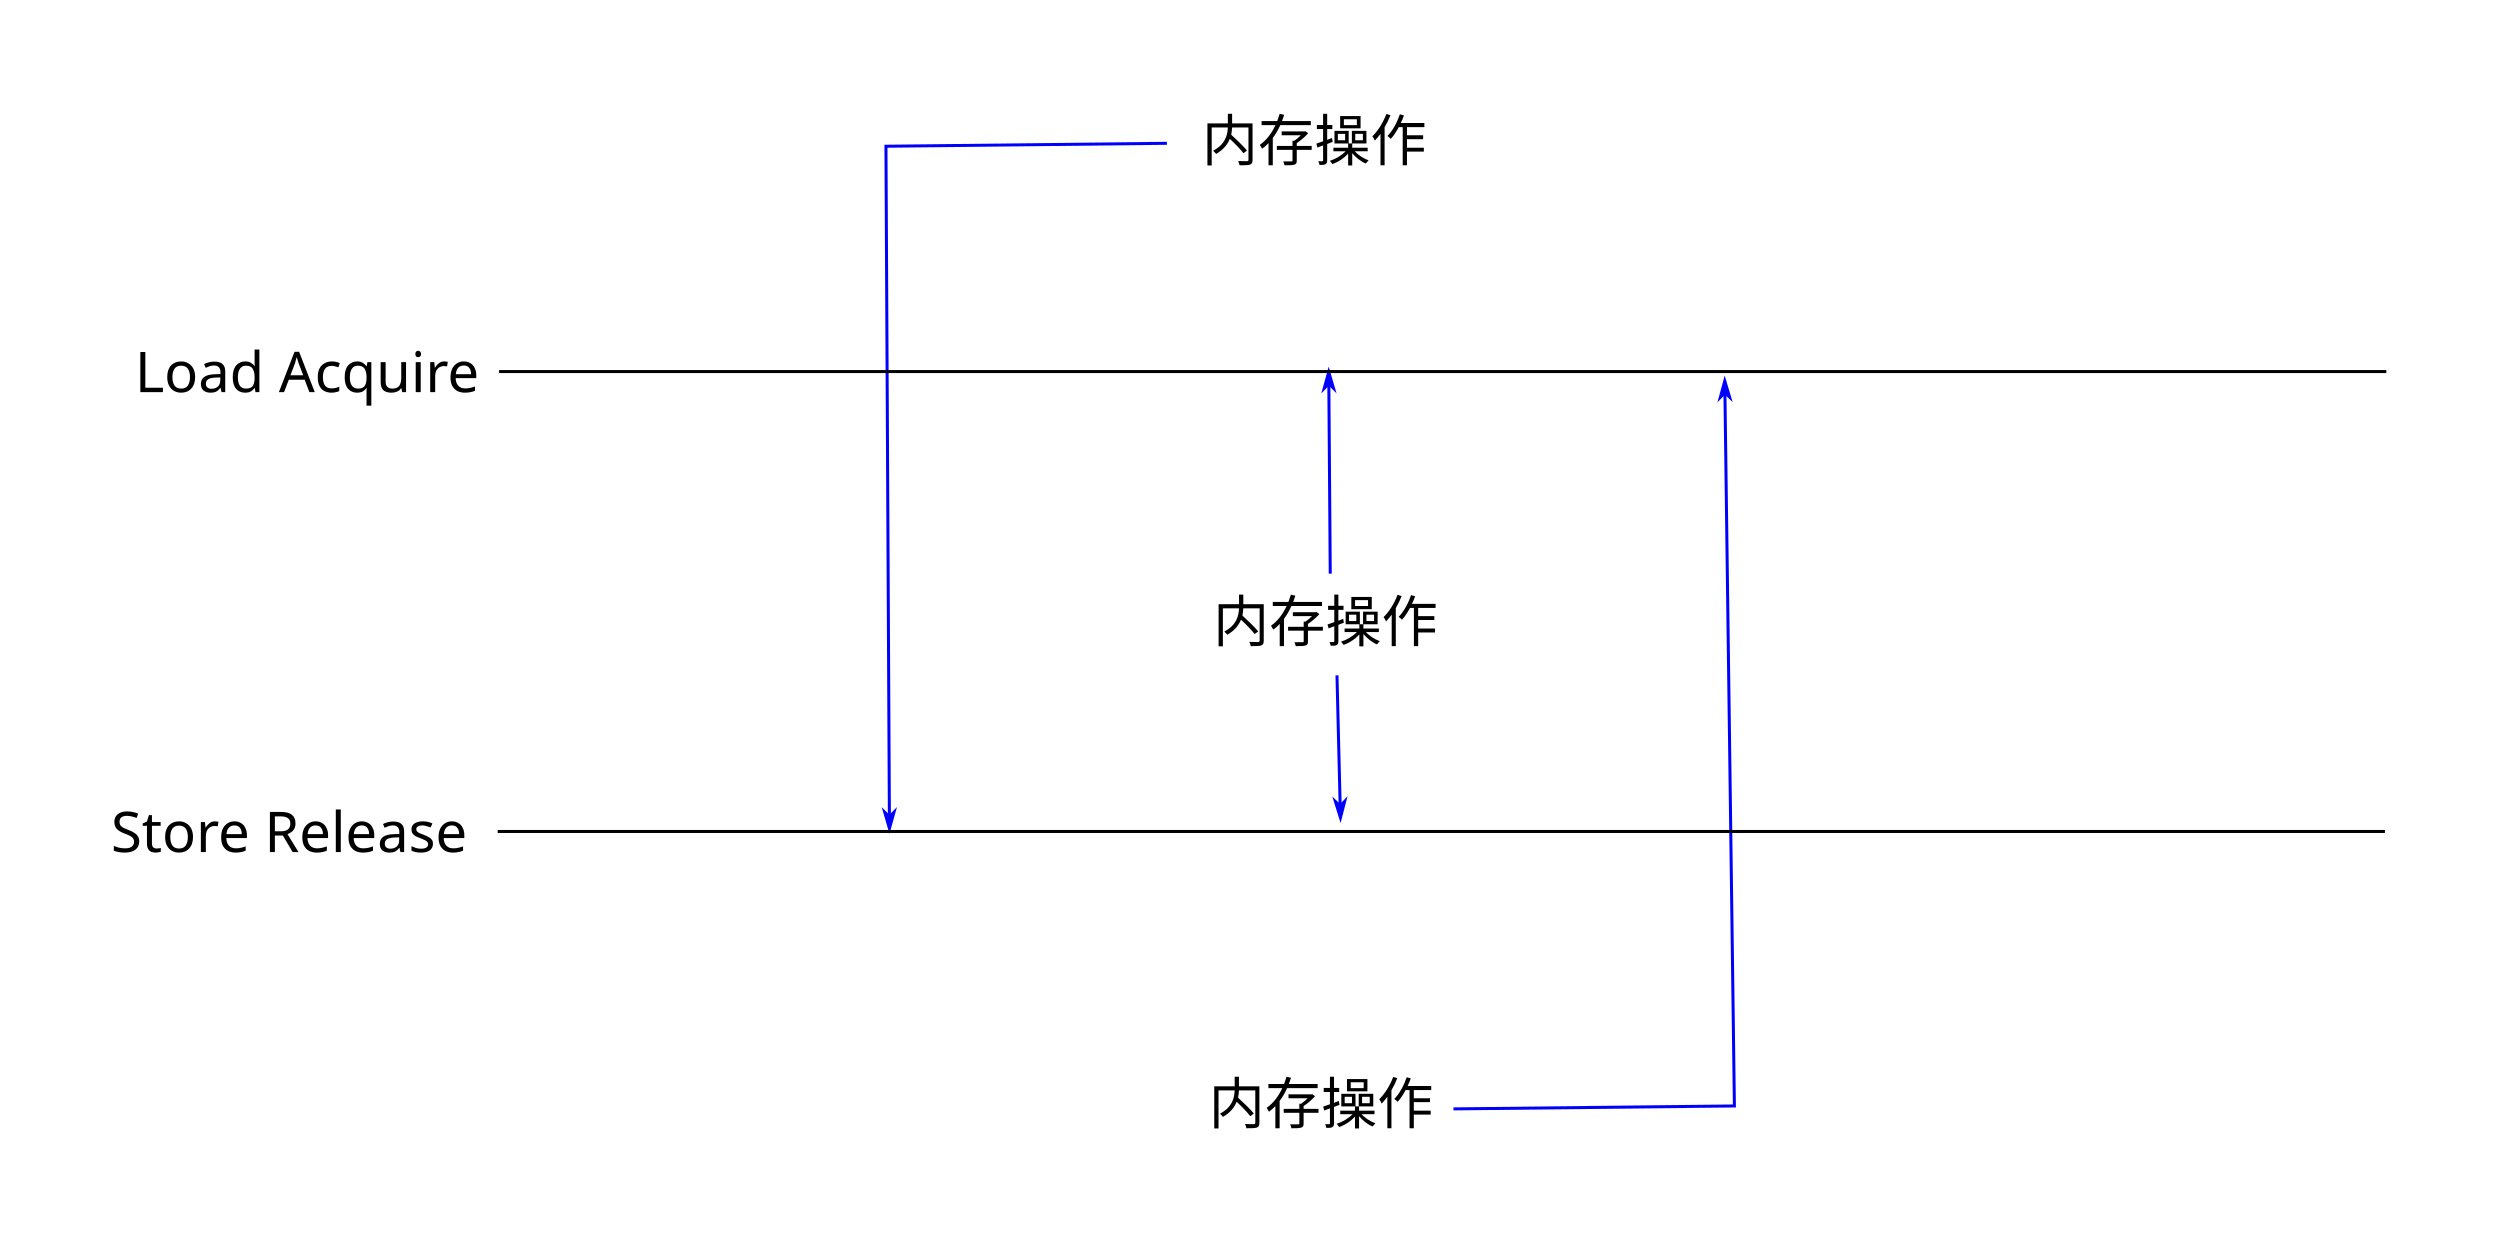
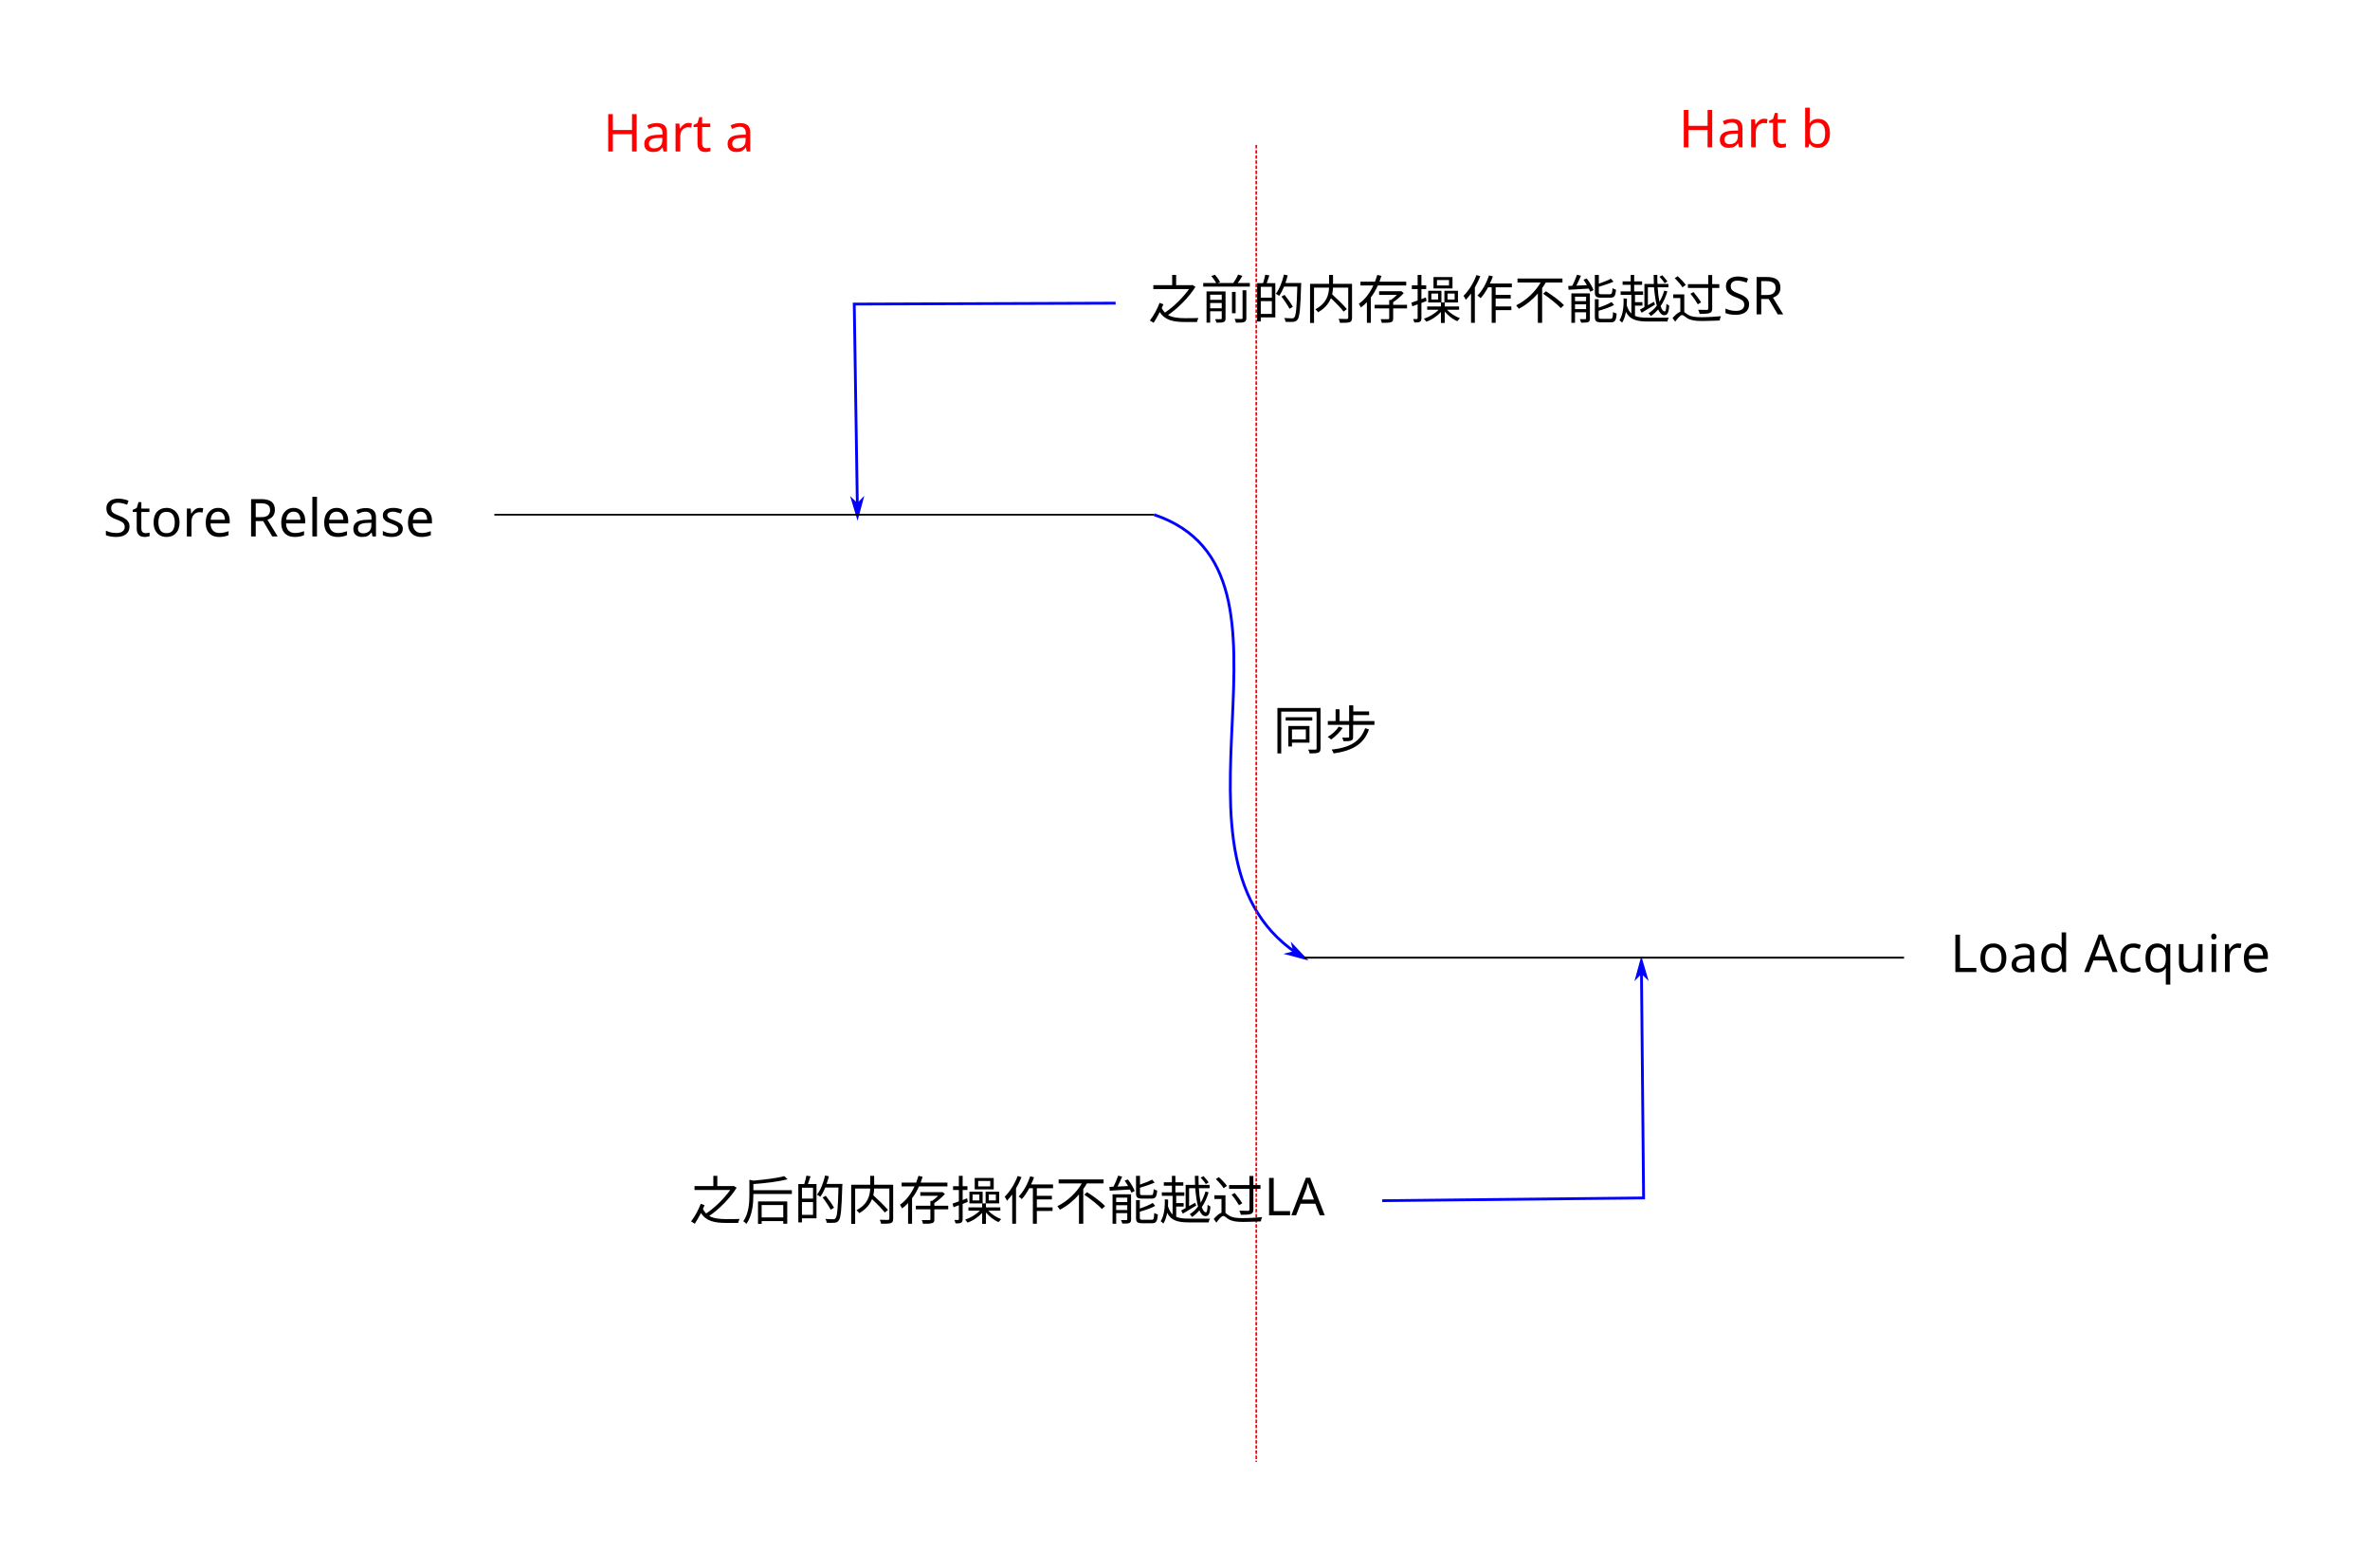
- <svg xmlns="http://www.w3.org/2000/svg" width="219.933mm" height="109.269mm" viewBox="0 0 219.933 109.269" version="1.1" id="svg8">
+ <svg xmlns="http://www.w3.org/2000/svg" width="224.11mm" height="148.237mm" viewBox="0 0 224.11 148.237" version="1.1" id="svg8">
  <defs id="defs2">
    <marker style="overflow:visible" id="Arrow1Mend" refX="0" refY="0" orient="auto">
      <path transform="matrix(-0.4,0,0,-0.4,-4,0)" style="fill:#0000ff;fill-opacity:1;fill-rule:evenodd;stroke:#0000ff;stroke-width:1pt;stroke-opacity:1" d="M 0,0 5,-5 -12.5,0 5,5 Z" id="path1259" />
    </marker>
    <marker style="overflow:visible" id="Arrow1Mend-3" refX="0" refY="0" orient="auto">
      <path transform="matrix(-0.4,0,0,-0.4,-4,0)" style="fill:#0000ff;fill-opacity:1;fill-rule:evenodd;stroke:#0000ff;stroke-width:1pt;stroke-opacity:1" d="M 0,0 5,-5 -12.5,0 5,5 Z" id="path1259-5" />
    </marker>
    <marker style="overflow:visible" id="Arrow1Mend-36" refX="0" refY="0" orient="auto">
      <path transform="matrix(-0.4,0,0,-0.4,-4,0)" style="fill:#0000ff;fill-opacity:1;fill-rule:evenodd;stroke:#0000ff;stroke-width:1pt;stroke-opacity:1" d="M 0,0 5,-5 -12.5,0 5,5 Z" id="path1259-0" />
    </marker>
    <marker style="overflow:visible" id="Arrow1Mend-3-6" refX="0" refY="0" orient="auto">
      <path transform="matrix(-0.4,0,0,-0.4,-4,0)" style="fill:#0000ff;fill-opacity:1;fill-rule:evenodd;stroke:#0000ff;stroke-width:1pt;stroke-opacity:1" d="M 0,0 5,-5 -12.5,0 5,5 Z" id="path1259-5-2" />
    </marker>
    <marker style="overflow:visible" id="Arrow1Mend-3-6-9" refX="0" refY="0" orient="auto">
      <path transform="matrix(-0.4,0,0,-0.4,-4,0)" style="fill:#0000ff;fill-opacity:1;fill-rule:evenodd;stroke:#0000ff;stroke-width:1pt;stroke-opacity:1" d="M 0,0 5,-5 -12.5,0 5,5 Z" id="path1259-5-2-2" />
    </marker>
    <marker style="overflow:visible" id="Arrow1Mend-3-6-9-8" refX="0" refY="0" orient="auto">
      <path transform="matrix(-0.4,0,0,-0.4,-4,0)" style="fill:#0000ff;fill-opacity:1;fill-rule:evenodd;stroke:#0000ff;stroke-width:1pt;stroke-opacity:1" d="M 0,0 5,-5 -12.5,0 5,5 Z" id="path1259-5-2-2-9" />
    </marker>
    <marker style="overflow:visible" id="Arrow1Mend-3-6-9-4" refX="0" refY="0" orient="auto">
      <path transform="matrix(-0.4,0,0,-0.4,-4,0)" style="fill:#0000ff;fill-opacity:1;fill-rule:evenodd;stroke:#0000ff;stroke-width:1pt;stroke-opacity:1" d="M 0,0 5,-5 -12.5,0 5,5 Z" id="path1259-5-2-2-7" />
    </marker>
    <marker style="overflow:visible" id="Arrow1Mend-3-6-7" refX="0" refY="0" orient="auto">
      <path transform="matrix(-0.4,0,0,-0.4,-4,0)" style="fill:#0000ff;fill-opacity:1;fill-rule:evenodd;stroke:#0000ff;stroke-width:1pt;stroke-opacity:1" d="M 0,0 5,-5 -12.5,0 5,5 Z" id="path1259-5-2-5" />
    </marker>
    <marker style="overflow:visible" id="Arrow1Mend-3-6-7-5" refX="0" refY="0" orient="auto">
      <path transform="matrix(-0.4,0,0,-0.4,-4,0)" style="fill:#0000ff;fill-opacity:1;fill-rule:evenodd;stroke:#0000ff;stroke-width:1pt;stroke-opacity:1" d="M 0,0 5,-5 -12.5,0 5,5 Z" id="path1259-5-2-5-6" />
    </marker>
    <marker style="overflow:visible" id="Arrow1Mend-3-6-8" refX="0" refY="0" orient="auto">
      <path transform="matrix(-0.4,0,0,-0.4,-4,0)" style="fill:#0000ff;fill-opacity:1;fill-rule:evenodd;stroke:#0000ff;stroke-width:1pt;stroke-opacity:1" d="M 0,0 5,-5 -12.5,0 5,5 Z" id="path1259-5-2-7" />
    </marker>
    <marker style="overflow:visible" id="Arrow1Mend-3-6-8-2" refX="0" refY="0" orient="auto">
      <path transform="matrix(-0.4,0,0,-0.4,-4,0)" style="fill:#0000ff;fill-opacity:1;fill-rule:evenodd;stroke:#0000ff;stroke-width:1pt;stroke-opacity:1" d="M 0,0 5,-5 -12.5,0 5,5 Z" id="path1259-5-2-7-0" />
    </marker>
    <marker style="overflow:visible" id="Arrow1Mend-3-6-9-4-6" refX="0" refY="0" orient="auto">
      <path transform="matrix(-0.4,0,0,-0.4,-4,0)" style="fill:#0000ff;fill-opacity:1;fill-rule:evenodd;stroke:#0000ff;stroke-width:1pt;stroke-opacity:1" d="M 0,0 5,-5 -12.5,0 5,5 Z" id="path1259-5-2-2-7-2" />
    </marker>
    <marker style="overflow:visible" id="Arrow1Mend-3-6-9-4-1" refX="0" refY="0" orient="auto">
      <path transform="matrix(-0.4,0,0,-0.4,-4,0)" style="fill:#0000ff;fill-opacity:1;fill-rule:evenodd;stroke:#0000ff;stroke-width:1pt;stroke-opacity:1" d="M 0,0 5,-5 -12.5,0 5,5 Z" id="path1259-5-2-2-7-8" />
    </marker>
    <marker style="overflow:visible" id="Arrow1Mend-3-6-9-4-6-7" refX="0" refY="0" orient="auto">
      <path transform="matrix(-0.4,0,0,-0.4,-4,0)" style="fill:#0000ff;fill-opacity:1;fill-rule:evenodd;stroke:#0000ff;stroke-width:1pt;stroke-opacity:1" d="M 0,0 5,-5 -12.5,0 5,5 Z" id="path1259-5-2-2-7-2-9" />
    </marker>
    <marker style="overflow:visible" id="Arrow1Mend-3-6-9-4-1-1" refX="0" refY="0" orient="auto">
      <path transform="matrix(-0.4,0,0,-0.4,-4,0)" style="fill:#0000ff;fill-opacity:1;fill-rule:evenodd;stroke:#0000ff;stroke-width:1pt;stroke-opacity:1" d="M 0,0 5,-5 -12.5,0 5,5 Z" id="path1259-5-2-2-7-8-9" />
    </marker>
    <marker style="overflow:visible" id="Arrow1Mend-3-6-9-4-1-1-6" refX="0" refY="0" orient="auto">
      <path transform="matrix(-0.4,0,0,-0.4,-4,0)" style="fill:#0000ff;fill-opacity:1;fill-rule:evenodd;stroke:#0000ff;stroke-width:1pt;stroke-opacity:1" d="M 0,0 5,-5 -12.5,0 5,5 Z" id="path1259-5-2-2-7-8-9-1" />
    </marker>
    <marker style="overflow:visible" id="Arrow1Mend-3-6-9-4-6-1" refX="0" refY="0" orient="auto">
      <path transform="matrix(-0.4,0,0,-0.4,-4,0)" style="fill:#0000ff;fill-opacity:1;fill-rule:evenodd;stroke:#0000ff;stroke-width:1pt;stroke-opacity:1" d="M 0,0 5,-5 -12.5,0 5,5 Z" id="path1259-5-2-2-7-2-2" />
    </marker>
    <marker style="overflow:visible" id="Arrow1Mend-3-6-9-4-6-0" refX="0" refY="0" orient="auto">
      <path transform="matrix(-0.4,0,0,-0.4,-4,0)" style="fill:#0000ff;fill-opacity:1;fill-rule:evenodd;stroke:#0000ff;stroke-width:1pt;stroke-opacity:1" d="M 0,0 5,-5 -12.5,0 5,5 Z" id="path1259-5-2-2-7-2-93" />
    </marker>
    <marker style="overflow:visible" id="Arrow1Mend-3-6-9-4-6-0-0" refX="0" refY="0" orient="auto">
      <path transform="matrix(-0.4,0,0,-0.4,-4,0)" style="fill:#0000ff;fill-opacity:1;fill-rule:evenodd;stroke:#0000ff;stroke-width:1pt;stroke-opacity:1" d="M 0,0 5,-5 -12.5,0 5,5 Z" id="path1259-5-2-2-7-2-93-6" />
    </marker>
  </defs>
-   <g id="layer1" transform="translate(-2.802036,-436.0914)">
-     <path style="fill:none;stroke:#0000ff;stroke-width:0.265;stroke-linecap:butt;stroke-linejoin:miter;stroke-miterlimit:4;stroke-dasharray:none;stroke-opacity:1;marker-end:url(#Arrow1Mend-3-6-9-4-6)" d="m 119.828,486.56 -0.132,-17.693" id="path5950-2-8-6" />
-     <path style="fill:none;stroke:#0000ff;stroke-width:0.265;stroke-linecap:butt;stroke-linejoin:miter;stroke-miterlimit:4;stroke-dasharray:none;stroke-opacity:1;marker-end:url(#Arrow1Mend-3-6-9-4-6-0)" d="m 105.458,448.698 -24.716,0.258 0.307,59.972" id="path5950-2-8-6-6" />
-     <path style="fill:none;stroke:#0000ff;stroke-width:0.265;stroke-linecap:butt;stroke-linejoin:miter;stroke-miterlimit:4;stroke-dasharray:none;stroke-opacity:1;marker-end:url(#Arrow1Mend-3-6-9-4-6-0-0)" d="m 130.667,533.644 24.716,-0.258 -0.847,-63.734" id="path5950-2-8-6-6-2" />
-     <path style="fill:none;stroke:#0000ff;stroke-width:0.265;stroke-linecap:butt;stroke-linejoin:miter;stroke-miterlimit:4;stroke-dasharray:none;stroke-opacity:1;marker-end:url(#Arrow1Mend-3-6-9-4-6-1)" d="m 120.42,495.505 0.305,12.474" id="path5950-2-8-6-7" />
-     <text xml:space="preserve" style="font-style:normal;font-weight:normal;font-size:8.467px;line-height:1;font-family:sans-serif;letter-spacing:0px;word-spacing:0px;fill:#000000;fill-opacity:1;stroke:none;stroke-width:0.265" x="14.664" y="470.588" id="text1226-6-4-5-91-7-4">
-       <tspan id="tspan1224-1-5-4-2-8-5" x="14.664" y="470.588" style="font-size:4.939px;stroke-width:0.265">Load Acquire</tspan>
+   <g id="layer1" transform="translate(0.03718855,-420.1071)">
+     <path style="fill:none;stroke:#0000ff;stroke-width:0.265;stroke-linecap:butt;stroke-linejoin:miter;stroke-miterlimit:4;stroke-dasharray:none;stroke-opacity:1;marker-end:url(#Arrow1Mend-3-6-9-4-6-0)" d="m 105.458,448.775 -24.716,0.086 0.307,19.971" id="path5950-2-8-6-6" />
+     <path style="fill:none;stroke:#0000ff;stroke-width:0.265;stroke-linecap:butt;stroke-linejoin:miter;stroke-miterlimit:4;stroke-dasharray:none;stroke-opacity:1;marker-end:url(#Arrow1Mend-3-6-9-4-6-0-0)" d="m 130.667,533.644 24.716,-0.258 -0.21,-22.34" id="path5950-2-8-6-6-2" />
+     <path style="fill:none;stroke:#0000ff;stroke-width:0.265;stroke-linecap:butt;stroke-linejoin:miter;stroke-miterlimit:4;stroke-dasharray:none;stroke-opacity:1;marker-end:url(#Arrow1Mend-3-6-9-4-6-1)" d="m 109.101,468.779 c 16.146,5.439 -1.162,32.748 14.145,41.885" id="path5950-2-8-6-7" />
+     <text xml:space="preserve" style="font-style:normal;font-weight:normal;font-size:8.467px;line-height:1;font-family:sans-serif;letter-spacing:0px;word-spacing:0px;fill:#000000;fill-opacity:1;stroke:none;stroke-width:0.265" x="184.38" y="512.022" id="text1226-6-4-5-91-7-4">
+       <tspan id="tspan1224-1-5-4-2-8-5" x="184.38" y="512.022" style="font-size:4.939px;stroke-width:0.265">Load Acquire</tspan>
    </text>
-     <path style="fill:none;stroke:#000000;stroke-width:0.265px;stroke-linecap:butt;stroke-linejoin:miter;stroke-opacity:1" d="M 46.709,468.779 H 212.735" id="path1044" />
-     <text xml:space="preserve" style="font-style:normal;font-weight:normal;font-size:8.467px;line-height:1;font-family:sans-serif;letter-spacing:0px;word-spacing:0px;fill:#000000;fill-opacity:1;stroke:none;stroke-width:0.265" x="12.565" y="511.049" id="text1226-6-4-5-91-7-4-3">
-       <tspan id="tspan1224-1-5-4-2-8-5-6" x="12.565" y="511.049" style="font-size:4.939px;stroke-width:0.265">Store Release</tspan>
+     <path style="fill:none;stroke:#000000;stroke-width:0.162px;stroke-linecap:butt;stroke-linejoin:miter;stroke-opacity:1" d="M 46.709,468.779 H 109.101" id="path1044" />
+     <path style="fill:none;stroke:#ff0000;stroke-width:0.162;stroke-linecap:butt;stroke-linejoin:miter;stroke-miterlimit:4;stroke-dasharray:0.324, 0.162;stroke-dashoffset:0;stroke-opacity:1" d="M 118.759,433.818 V 558.344" id="path1044-3" />
+     <text xml:space="preserve" style="font-style:normal;font-weight:normal;font-size:8.467px;line-height:1;font-family:sans-serif;letter-spacing:0px;word-spacing:0px;fill:#000000;fill-opacity:1;stroke:none;stroke-width:0.265" x="9.726" y="470.834" id="text1226-6-4-5-91-7-4-3">
+       <tspan id="tspan1224-1-5-4-2-8-5-6" x="9.726" y="470.834" style="font-size:4.939px;stroke-width:0.265">Store Release</tspan>
    </text>
-     <text xml:space="preserve" style="font-style:normal;font-weight:normal;font-size:8.467px;line-height:1;font-family:sans-serif;letter-spacing:0px;word-spacing:0px;fill:#000000;fill-opacity:1;stroke:none;stroke-width:0.265" x="109.523" y="492.543" id="text1226-6-4-5-91-7-4-3-5">
-       <tspan id="tspan1224-1-5-4-2-8-5-6-3" x="109.523" y="492.543" style="font-size:4.939px;stroke-width:0.265">内存操作</tspan>
+     <text xml:space="preserve" style="font-style:normal;font-weight:normal;font-size:8.467px;line-height:1;font-family:sans-serif;letter-spacing:0px;word-spacing:0px;fill:#000000;fill-opacity:1;stroke:none;stroke-width:0.265" x="120.32" y="490.945" id="text1226-6-4-5-91-7-4-3-5">
+       <tspan id="tspan1224-1-5-4-2-8-5-6-3" x="120.32" y="490.945" style="font-size:4.939px;stroke-width:0.265">同步</tspan>
    </text>
-     <text xml:space="preserve" style="font-style:normal;font-weight:normal;font-size:8.467px;line-height:1;font-family:sans-serif;letter-spacing:0px;word-spacing:0px;fill:#000000;fill-opacity:1;stroke:none;stroke-width:0.265" x="109.139" y="534.956" id="text1226-6-4-5-91-7-4-3-5-5">
-       <tspan id="tspan1224-1-5-4-2-8-5-6-3-6" x="109.139" y="534.956" style="font-size:4.939px;stroke-width:0.265">内存操作</tspan>
+     <text xml:space="preserve" style="font-style:normal;font-weight:normal;font-size:8.467px;line-height:1;font-family:sans-serif;letter-spacing:0px;word-spacing:0px;fill:#ff0000;fill-opacity:1;stroke:none;stroke-width:0.265" x="56.994" y="434.431" id="text1226-6-4-5-91-7-4-3-5-6">
+       <tspan id="tspan1224-1-5-4-2-8-5-6-3-7" x="56.994" y="434.431" style="font-size:4.939px;fill:#ff0000;stroke-width:0.265">Hart a</tspan>
+     </text>
+     <text xml:space="preserve" style="font-style:normal;font-weight:normal;font-size:8.467px;line-height:1;font-family:sans-serif;letter-spacing:0px;word-spacing:0px;fill:#ff0000;fill-opacity:1;stroke:none;stroke-width:0.265" x="158.701" y="434.038" id="text1226-6-4-5-91-7-4-3-5-6-5">
+       <tspan id="tspan1224-1-5-4-2-8-5-6-3-7-3" x="158.701" y="434.038" style="font-size:4.939px;fill:#ff0000;stroke-width:0.265">Hart b</tspan>
+     </text>
+     <text xml:space="preserve" style="font-style:normal;font-weight:normal;font-size:8.467px;line-height:1;font-family:sans-serif;letter-spacing:0px;word-spacing:0px;fill:#000000;fill-opacity:1;stroke:none;stroke-width:0.265" x="65.153" y="535.432" id="text1226-6-4-5-91-7-4-3-5-5">
+       <tspan id="tspan1224-1-5-4-2-8-5-6-3-6" x="65.153" y="535.432" style="font-size:4.939px;stroke-width:0.265">之后的内存操作不能越过LA</tspan>
    </text>
    <text xml:space="preserve" style="font-style:normal;font-weight:normal;font-size:8.467px;line-height:1;font-family:sans-serif;letter-spacing:0px;word-spacing:0px;fill:#000000;fill-opacity:1;stroke:none;stroke-width:0.265" x="108.54" y="450.24" id="text1226-6-4-5-91-7-4-3-5-2">
-       <tspan id="tspan1224-1-5-4-2-8-5-6-3-9" x="108.54" y="450.24" style="font-size:4.939px;stroke-width:0.265">内存操作</tspan>
+       <tspan id="tspan1224-1-5-4-2-8-5-6-3-9" x="108.54" y="450.24" style="font-size:4.939px;stroke-width:0.265">之前的内存操作不能越过SR</tspan>
    </text>
-     <path style="fill:none;stroke:#000000;stroke-width:0.265px;stroke-linecap:butt;stroke-linejoin:miter;stroke-opacity:1" d="M 46.585,509.239 H 212.611" id="path1044-7" />
+     <path style="fill:none;stroke:#000000;stroke-width:0.178px;stroke-linecap:butt;stroke-linejoin:miter;stroke-opacity:1" d="m 123.247,510.664 h 56.766" id="path1044-7" />
  </g>
</svg>
